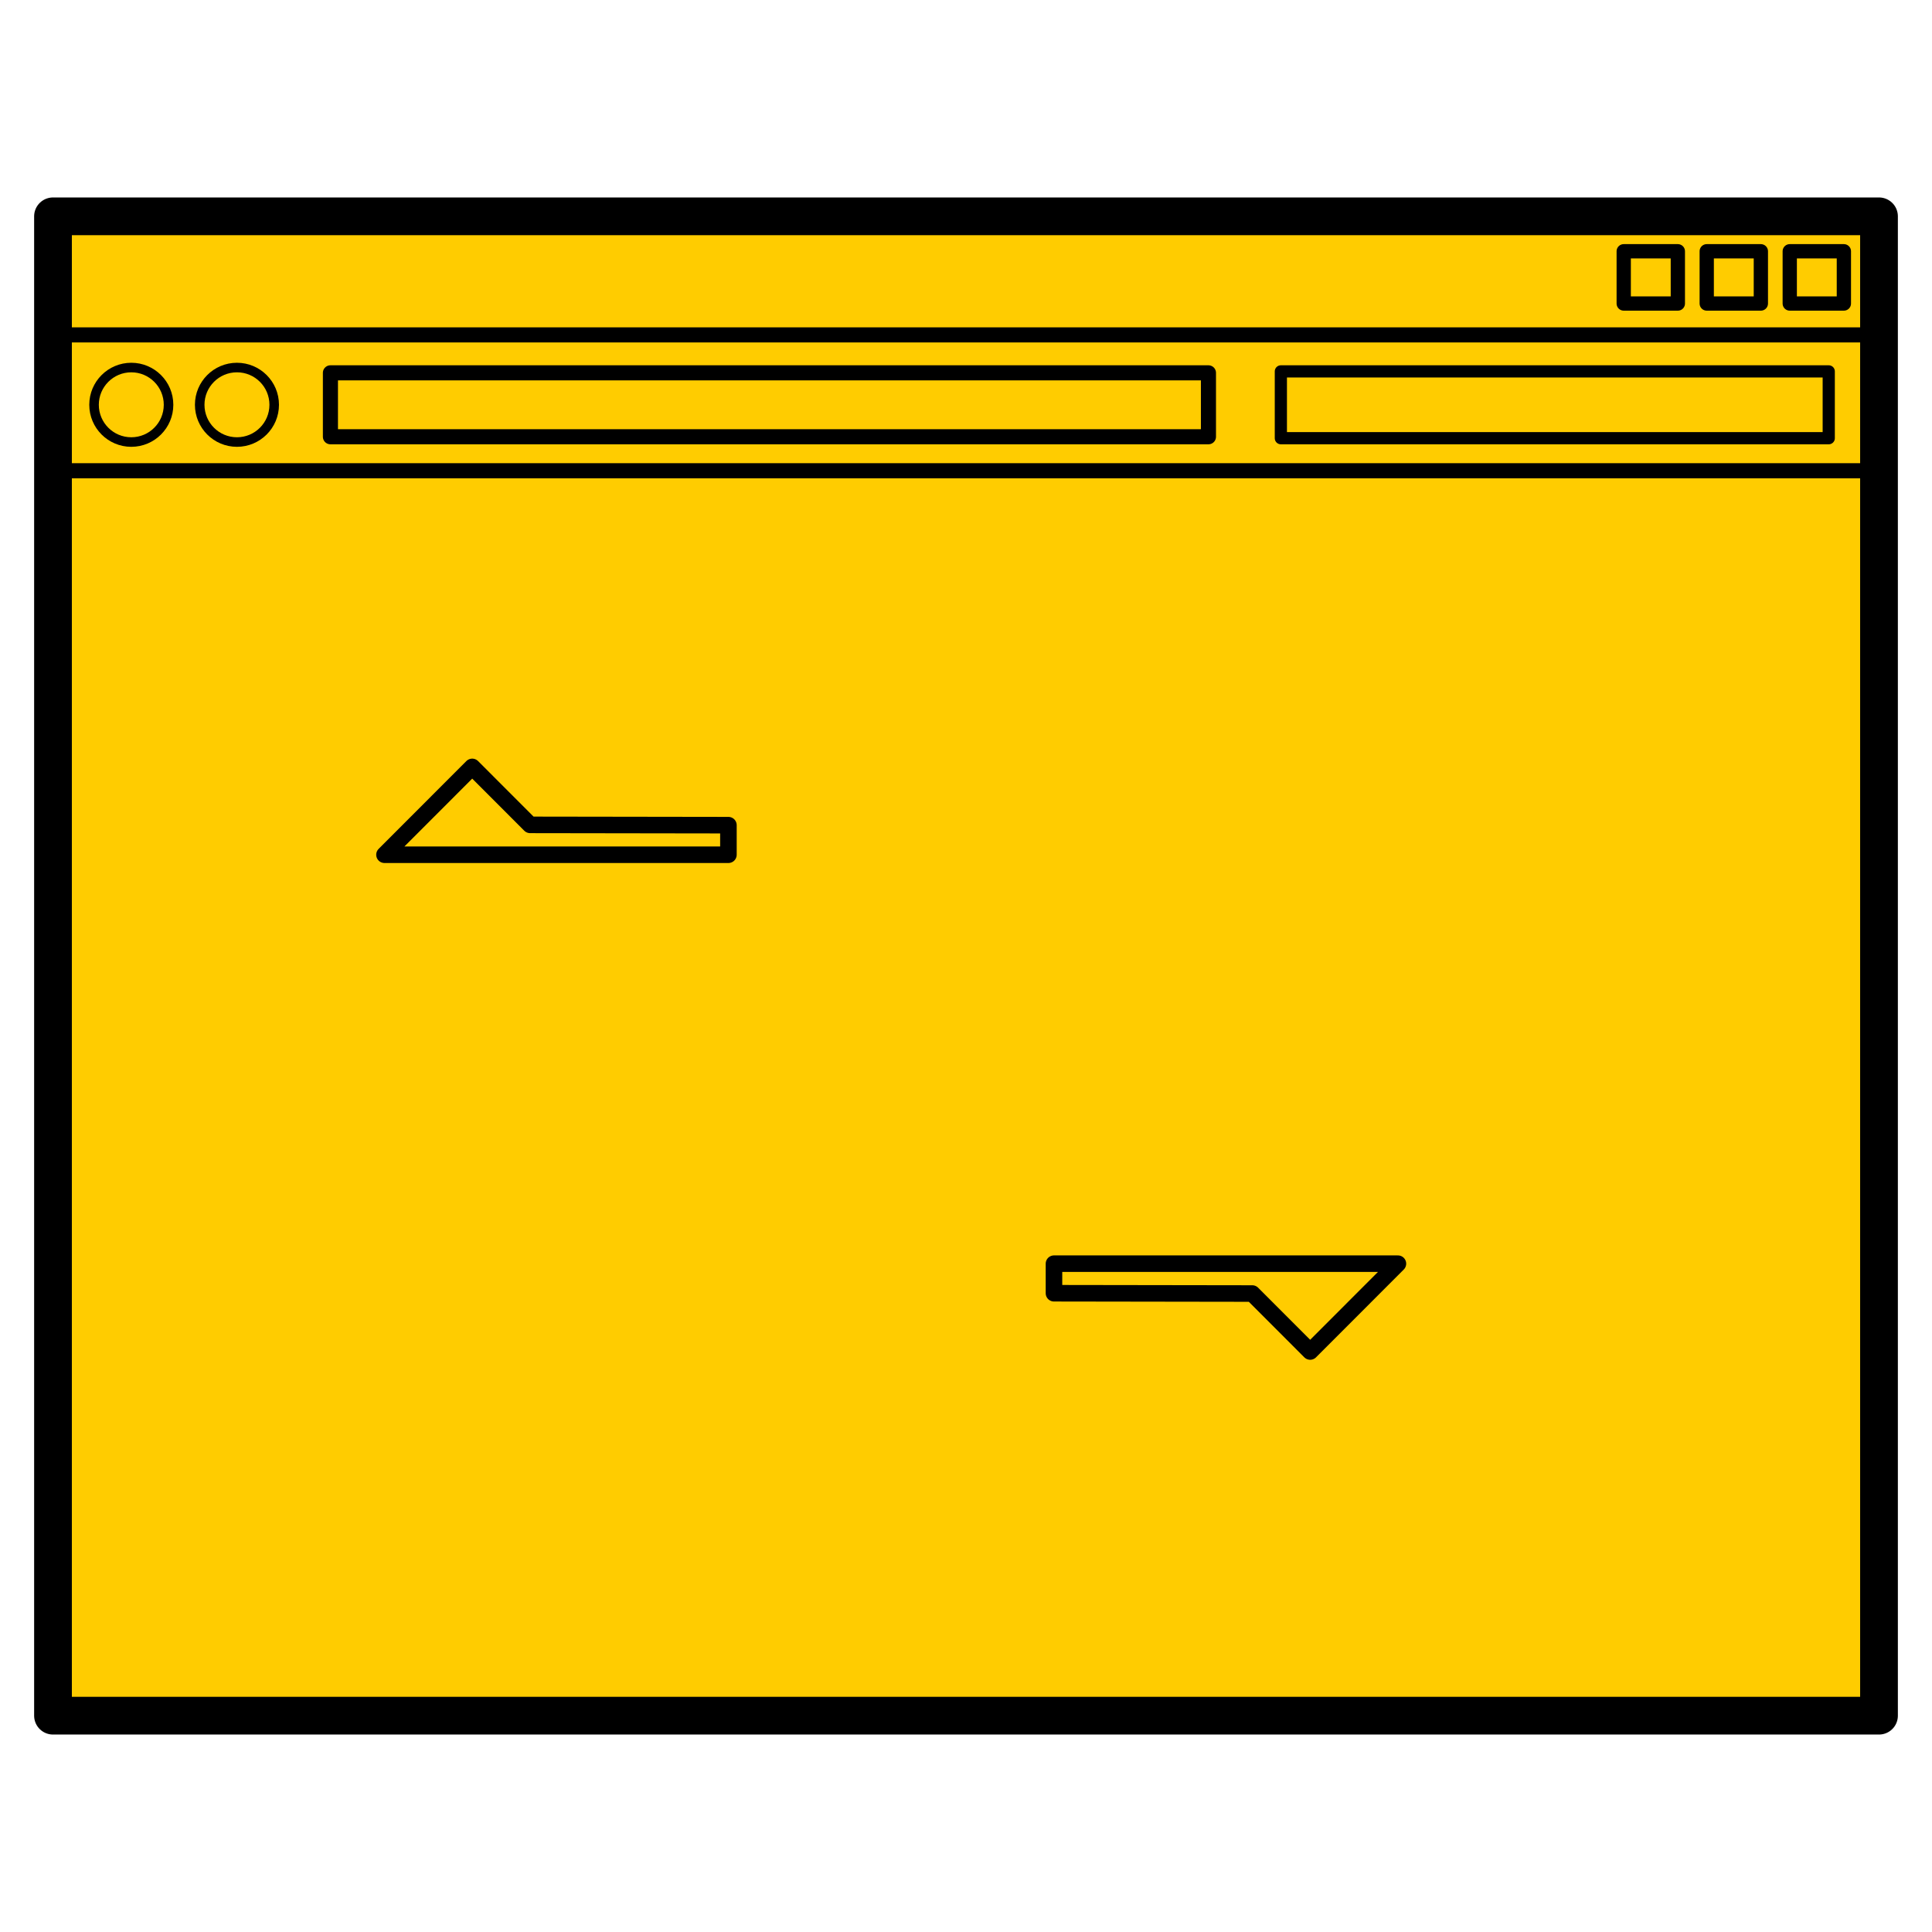
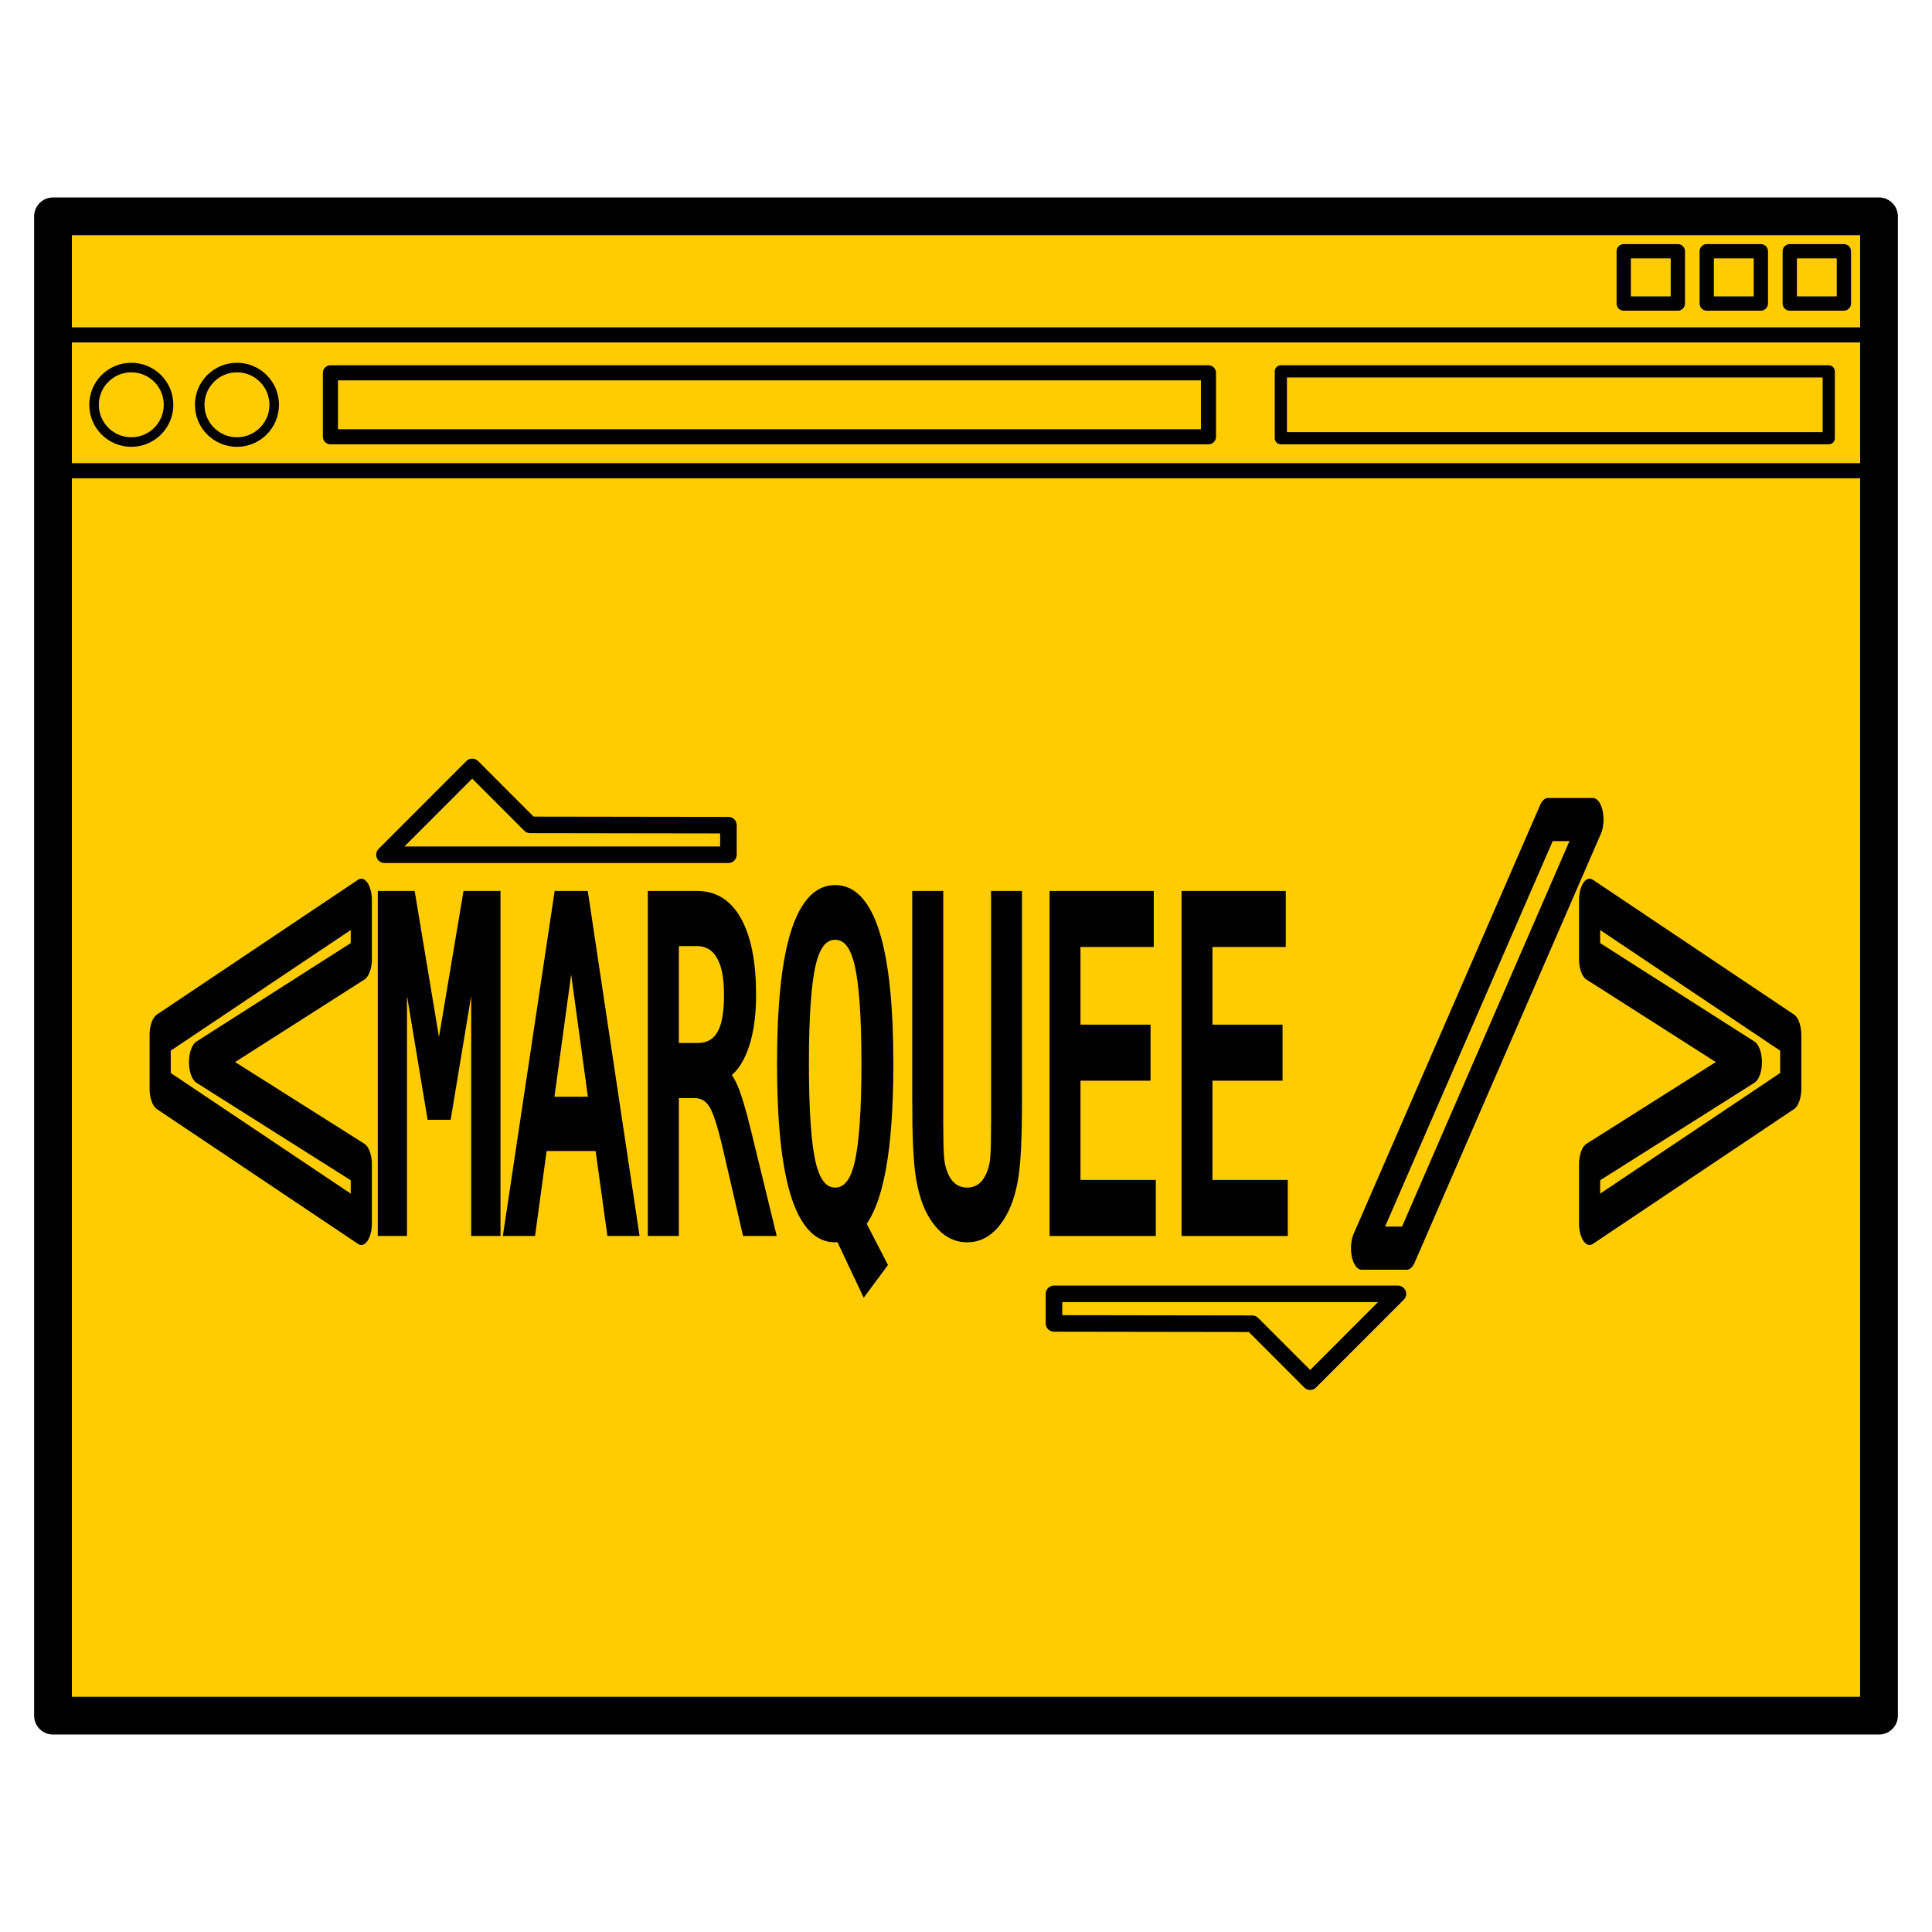
- <svg xmlns="http://www.w3.org/2000/svg" xmlns:xlink="http://www.w3.org/1999/xlink" width="512" height="512" viewBox="0 0 512 512" version="1.1" id="svg8">
+ <svg xmlns="http://www.w3.org/2000/svg" width="512" height="512" viewBox="0 0 512 512" version="1.1" id="svg8">
  <defs id="defs2">
    <clipPath clipPathUnits="userSpaceOnUse" id="clipPath877">
-       <use x="0" y="0" xlink:href="#g873" id="use879" width="100%" height="100%" />
+       <g transform="translate(7.50455e-7,-2.215726e-6)" id="use879" style="stroke:#000000;stroke-width:4;stroke-miterlimit:4;stroke-dasharray:none;stroke-opacity:1">
+         <g aria-label="&lt;MARQUEE /&gt;" transform="scale(0.7006364,1.427274)" style="font-style:normal;font-weight:normal;font-size:94.638px;line-height:1.25;font-family:sans-serif;letter-spacing:0px;word-spacing:0px;display:inline;fill:#000000;fill-opacity:1;stroke:#000000;stroke-width:4;stroke-miterlimit:4;stroke-dasharray:none;stroke-opacity:1" id="g922">
+           <path d="m 104.048,151.638 -69.771,21.832 69.771,21.627 v 12.485 L 17.285,179.064 v -11.325 l 86.763,-28.517 z" style="font-style:normal;font-variant:normal;font-weight:normal;font-stretch:normal;font-family:'DejaVu Sans Mono';-inkscape-font-specification:'DejaVu Sans Mono';fill:#ffcc00;fill-opacity:1;stroke:#000000;stroke-width:9.119;stroke-linecap:round;stroke-linejoin:round;stroke-miterlimit:4;stroke-dasharray:none;stroke-opacity:1" id="path902" />
+           <path d="m 113.147,139.253 h 12.477 l 11.922,35.119 12.015,-35.119 h 12.523 v 68.991 h -8.641 v -60.951 l -12.292,36.367 h -7.07 l -12.338,-36.367 v 60.951 h -8.595 z" style="font-style:normal;font-variant:normal;font-weight:normal;font-stretch:normal;font-family:'DejaVu Sans Mono';-inkscape-font-specification:'DejaVu Sans Mono';stroke:#000000;stroke-width:4;stroke-miterlimit:4;stroke-dasharray:none;stroke-opacity:1" id="path904" />
+           <path d="m 194.568,147.478 -9.843,35.304 h 19.685 z m -5.638,-8.225 h 11.321 l 21.118,68.991 h -9.658 l -5.083,-17.976 h -24.168 l -4.991,17.976 h -9.658 z" style="font-style:normal;font-variant:normal;font-weight:normal;font-stretch:normal;font-family:'DejaVu Sans Mono';-inkscape-font-specification:'DejaVu Sans Mono';stroke:#000000;stroke-width:4;stroke-miterlimit:4;stroke-dasharray:none;stroke-opacity:1" id="path906" />
+           <path d="m 258.153,175.666 q 3.604,0.924 6.146,3.512 2.542,2.542 6.331,10.212 l 9.381,18.854 h -10.027 l -8.225,-17.421 q -3.558,-7.44 -6.423,-9.565 -2.819,-2.172 -7.394,-2.172 h -8.918 v 29.158 h -9.381 v -68.991 h 19.223 q 11.368,0 17.421,5.129 6.053,5.129 6.053,14.833 0,6.839 -3.743,11.183 -3.697,4.298 -10.443,5.268 z M 239.022,146.924 v 24.491 h 10.212 q 6.7,0 9.981,-3.004 3.281,-3.004 3.281,-9.196 0,-5.961 -3.512,-9.103 -3.466,-3.188 -10.12,-3.188 z" style="font-style:normal;font-variant:normal;font-weight:normal;font-stretch:normal;font-family:'DejaVu Sans Mono';-inkscape-font-specification:'DejaVu Sans Mono';stroke:#000000;stroke-width:4;stroke-miterlimit:4;stroke-dasharray:none;stroke-opacity:1" id="path908" />
+           <path d="m 310.231,209.492 q -0.323,0 -0.924,0.046 -0.601,0.046 -0.97,0.046 -11.552,0 -17.282,-8.872 -5.684,-8.872 -5.684,-26.894 0,-18.068 5.684,-26.94 5.73,-8.872 17.375,-8.872 11.691,0 17.375,8.872 5.73,8.872 5.73,26.94 0,13.586 -3.188,21.903 -3.142,8.272 -9.565,11.599 l 9.242,8.78 -6.978,4.621 z m 11.552,-35.674 q 0,-15.203 -3.142,-21.719 -3.096,-6.516 -10.212,-6.516 -7.07,0 -10.212,6.516 -3.096,6.516 -3.096,21.719 0,15.157 3.096,21.672 3.142,6.516 10.212,6.516 7.116,0 10.212,-6.469 3.142,-6.516 3.142,-21.719 z" style="font-style:normal;font-variant:normal;font-weight:normal;font-stretch:normal;font-family:'DejaVu Sans Mono';-inkscape-font-specification:'DejaVu Sans Mono';stroke:#000000;stroke-width:4;stroke-miterlimit:4;stroke-dasharray:none;stroke-opacity:1" id="path910" />
+           <path d="m 343.687,181.766 v -42.513 h 9.381 v 46.764 q 0,5.037 0.277,7.209 0.277,2.126 0.97,3.281 1.479,2.726 4.251,4.113 2.819,1.386 6.793,1.386 4.02,0 6.793,-1.386 2.773,-1.386 4.298,-4.113 0.693,-1.155 0.97,-3.281 0.277,-2.126 0.277,-7.116 v -46.857 h 9.334 v 42.513 q 0,10.582 -1.34,15.064 -1.294,4.436 -4.529,7.347 -3.05,2.726 -6.978,4.066 -3.928,1.34 -8.826,1.34 -4.852,0 -8.78,-1.34 -3.928,-1.34 -7.024,-4.066 -3.188,-2.865 -4.529,-7.394 -1.34,-4.575 -1.34,-15.018 z" style="font-style:normal;font-variant:normal;font-weight:normal;font-stretch:normal;font-family:'DejaVu Sans Mono';-inkscape-font-specification:'DejaVu Sans Mono';stroke:#000000;stroke-width:4;stroke-miterlimit:4;stroke-dasharray:none;stroke-opacity:1" id="path912" />
+           <path d="m 402.928,139.253 h 40.942 v 7.856 h -31.607 v 20.425 h 30.221 v 7.856 h -30.221 v 24.999 h 32.485 v 7.856 h -41.82 z" style="font-style:normal;font-variant:normal;font-weight:normal;font-stretch:normal;font-family:'DejaVu Sans Mono';-inkscape-font-specification:'DejaVu Sans Mono';stroke:#000000;stroke-width:4;stroke-miterlimit:4;stroke-dasharray:none;stroke-opacity:1" id="path914" />
+           <path d="m 459.858,139.253 h 40.942 v 7.856 h -31.607 v 20.425 h 30.221 v 7.856 h -30.221 v 24.999 h 32.485 v 7.856 h -41.82 z" style="font-style:normal;font-variant:normal;font-weight:normal;font-stretch:normal;font-family:'DejaVu Sans Mono';-inkscape-font-specification:'DejaVu Sans Mono';stroke:#000000;stroke-width:4;stroke-miterlimit:4;stroke-dasharray:none;stroke-opacity:1" id="path916" />
+           <path style="font-style:normal;font-variant:normal;font-weight:normal;font-stretch:normal;font-family:'DejaVu Sans Mono';-inkscape-font-specification:'DejaVu Sans Mono';fill:#ffcc00;stroke:#000000;stroke-width:9.119;stroke-linecap:round;stroke-linejoin:round;stroke-miterlimit:4;stroke-dasharray:none;stroke-opacity:1" d="m 615.904,122.147 h 19.41 l -80.298,90.673 h -19.513 z" id="path918" />
+           <path id="path920" style="font-style:normal;font-variant:normal;font-weight:normal;font-stretch:normal;font-family:'DejaVu Sans Mono';-inkscape-font-specification:'DejaVu Sans Mono';fill:#ffcc00;fill-opacity:1;stroke:#000000;stroke-width:9.119;stroke-linecap:round;stroke-linejoin:round;stroke-miterlimit:4;stroke-dasharray:none;stroke-opacity:1" d="m 633.868,151.638 69.771,21.832 -69.771,21.627 v 12.485 l 86.763,-28.517 v -11.325 l -86.763,-28.517 z" />
+         </g>
+       </g>
    </clipPath>
  </defs>
  <g id="layer1" transform="translate(0,-161.5334)" style="display:none">
    <path style="fill:#ffcc00;fill-opacity:1;fill-rule:nonzero;stroke:#000000;stroke-width:4;stroke-linecap:round;stroke-linejoin:bevel;stroke-miterlimit:4;stroke-dasharray:none;stroke-opacity:1" id="path1043" ry="5.245" rx="4.002" cy="259.288" cx="210.748" d="" />
    <text xml:space="preserve" style="font-style:normal;font-weight:normal;font-size:66.306px;line-height:1.25;font-family:sans-serif;letter-spacing:0px;word-spacing:0px;fill:#000000;fill-opacity:1;stroke:none;stroke-width:1.658" x="36.603" y="435.306" id="text840">
      <tspan id="tspan838" x="36.603" y="435.306" style="font-style:normal;font-variant:normal;font-weight:normal;font-stretch:normal;font-family:'DejaVu Sans Mono';-inkscape-font-specification:'DejaVu Sans Mono';stroke-width:1.658">&lt;MARQUEE /&gt;</tspan>
    </text>
  </g>
  <g id="layer2">
-     <g id="g877" transform="translate(0,33.99984)">
-       <rect y="23.328" x="14.045" height="397.344" width="483.91" id="rect846" style="fill:#ffcc00;fill-opacity:1;fill-rule:nonzero;stroke:#000000;stroke-width:10;stroke-linecap:round;stroke-linejoin:round;stroke-miterlimit:4;stroke-dasharray:none;stroke-dashoffset:0;stroke-opacity:1" />
-       <g transform="matrix(0.8768834,0,0,0.8777092,31.82626,30.16914)" style="stroke:#000000;stroke-width:4;stroke-miterlimit:4;stroke-dasharray:none;stroke-opacity:1" clip-path="url(#clipPath877)" id="g875">
-         <g style="stroke:#000000;stroke-width:4;stroke-miterlimit:4;stroke-dasharray:none;stroke-opacity:1" id="g873">
-           <g id="text840-2" style="font-style:normal;font-weight:normal;font-size:94.638px;line-height:1.25;font-family:sans-serif;letter-spacing:0px;word-spacing:0px;display:inline;fill:#000000;fill-opacity:1;stroke:#000000;stroke-width:4;stroke-miterlimit:4;stroke-dasharray:none;stroke-opacity:1" transform="scale(0.7006364,1.427274)" aria-label="&lt;MARQUEE /&gt;">
-             <path id="path881" style="font-style:normal;font-variant:normal;font-weight:normal;font-stretch:normal;font-family:'DejaVu Sans Mono';-inkscape-font-specification:'DejaVu Sans Mono';fill:#ffcc00;fill-opacity:1;stroke:#000000;stroke-width:9.119;stroke-linecap:round;stroke-linejoin:round;stroke-miterlimit:4;stroke-dasharray:none;stroke-opacity:1" d="m 104.048,151.638 -69.771,21.832 69.771,21.627 v 12.485 L 17.285,179.064 v -11.325 l 86.763,-28.517 z" />
-             <path id="path883" style="font-style:normal;font-variant:normal;font-weight:normal;font-stretch:normal;font-family:'DejaVu Sans Mono';-inkscape-font-specification:'DejaVu Sans Mono';stroke:#000000;stroke-width:4;stroke-miterlimit:4;stroke-dasharray:none;stroke-opacity:1" d="m 113.147,139.253 h 12.477 l 11.922,35.119 12.015,-35.119 h 12.523 v 68.991 h -8.641 v -60.951 l -12.292,36.367 h -7.07 l -12.338,-36.367 v 60.951 h -8.595 z" />
-             <path id="path885" style="font-style:normal;font-variant:normal;font-weight:normal;font-stretch:normal;font-family:'DejaVu Sans Mono';-inkscape-font-specification:'DejaVu Sans Mono';stroke:#000000;stroke-width:4;stroke-miterlimit:4;stroke-dasharray:none;stroke-opacity:1" d="m 194.568,147.478 -9.843,35.304 h 19.685 z m -5.638,-8.225 h 11.321 l 21.118,68.991 h -9.658 l -5.083,-17.976 h -24.168 l -4.991,17.976 h -9.658 z" />
-             <path id="path887" style="font-style:normal;font-variant:normal;font-weight:normal;font-stretch:normal;font-family:'DejaVu Sans Mono';-inkscape-font-specification:'DejaVu Sans Mono';stroke:#000000;stroke-width:4;stroke-miterlimit:4;stroke-dasharray:none;stroke-opacity:1" d="m 258.153,175.666 q 3.604,0.924 6.146,3.512 2.542,2.542 6.331,10.212 l 9.381,18.854 h -10.027 l -8.225,-17.421 q -3.558,-7.44 -6.423,-9.565 -2.819,-2.172 -7.394,-2.172 h -8.918 v 29.158 h -9.381 v -68.991 h 19.223 q 11.368,0 17.421,5.129 6.053,5.129 6.053,14.833 0,6.839 -3.743,11.183 -3.697,4.298 -10.443,5.268 z M 239.022,146.924 v 24.491 h 10.212 q 6.7,0 9.981,-3.004 3.281,-3.004 3.281,-9.196 0,-5.961 -3.512,-9.103 -3.466,-3.188 -10.12,-3.188 z" />
-             <path id="path889" style="font-style:normal;font-variant:normal;font-weight:normal;font-stretch:normal;font-family:'DejaVu Sans Mono';-inkscape-font-specification:'DejaVu Sans Mono';stroke:#000000;stroke-width:4;stroke-miterlimit:4;stroke-dasharray:none;stroke-opacity:1" d="m 310.231,209.492 q -0.323,0 -0.924,0.046 -0.601,0.046 -0.97,0.046 -11.552,0 -17.282,-8.872 -5.684,-8.872 -5.684,-26.894 0,-18.068 5.684,-26.94 5.73,-8.872 17.375,-8.872 11.691,0 17.375,8.872 5.73,8.872 5.73,26.94 0,13.586 -3.188,21.903 -3.142,8.272 -9.565,11.599 l 9.242,8.78 -6.978,4.621 z m 11.552,-35.674 q 0,-15.203 -3.142,-21.719 -3.096,-6.516 -10.212,-6.516 -7.07,0 -10.212,6.516 -3.096,6.516 -3.096,21.719 0,15.157 3.096,21.672 3.142,6.516 10.212,6.516 7.116,0 10.212,-6.469 3.142,-6.516 3.142,-21.719 z" />
-             <path id="path891" style="font-style:normal;font-variant:normal;font-weight:normal;font-stretch:normal;font-family:'DejaVu Sans Mono';-inkscape-font-specification:'DejaVu Sans Mono';stroke:#000000;stroke-width:4;stroke-miterlimit:4;stroke-dasharray:none;stroke-opacity:1" d="m 343.687,181.766 v -42.513 h 9.381 v 46.764 q 0,5.037 0.277,7.209 0.277,2.126 0.97,3.281 1.479,2.726 4.251,4.113 2.819,1.386 6.793,1.386 4.02,0 6.793,-1.386 2.773,-1.386 4.298,-4.113 0.693,-1.155 0.97,-3.281 0.277,-2.126 0.277,-7.116 v -46.857 h 9.334 v 42.513 q 0,10.582 -1.34,15.064 -1.294,4.436 -4.529,7.347 -3.05,2.726 -6.978,4.066 -3.928,1.34 -8.826,1.34 -4.852,0 -8.78,-1.34 -3.928,-1.34 -7.024,-4.066 -3.188,-2.865 -4.529,-7.394 -1.34,-4.575 -1.34,-15.018 z" />
-             <path id="path893" style="font-style:normal;font-variant:normal;font-weight:normal;font-stretch:normal;font-family:'DejaVu Sans Mono';-inkscape-font-specification:'DejaVu Sans Mono';stroke:#000000;stroke-width:4;stroke-miterlimit:4;stroke-dasharray:none;stroke-opacity:1" d="m 402.928,139.253 h 40.942 v 7.856 h -31.607 v 20.425 h 30.221 v 7.856 h -30.221 v 24.999 h 32.485 v 7.856 h -41.82 z" />
-             <path id="path895" style="font-style:normal;font-variant:normal;font-weight:normal;font-stretch:normal;font-family:'DejaVu Sans Mono';-inkscape-font-specification:'DejaVu Sans Mono';stroke:#000000;stroke-width:4;stroke-miterlimit:4;stroke-dasharray:none;stroke-opacity:1" d="m 459.858,139.253 h 40.942 v 7.856 h -31.607 v 20.425 h 30.221 v 7.856 h -30.221 v 24.999 h 32.485 v 7.856 h -41.82 z" />
-             <path id="path897" d="m 615.904,122.147 h 19.41 l -80.298,90.673 h -19.513 z" style="font-style:normal;font-variant:normal;font-weight:normal;font-stretch:normal;font-family:'DejaVu Sans Mono';-inkscape-font-specification:'DejaVu Sans Mono';fill:#ffcc00;stroke:#000000;stroke-width:9.119;stroke-linecap:round;stroke-linejoin:round;stroke-miterlimit:4;stroke-dasharray:none;stroke-opacity:1" />
-             <path d="m 633.868,151.638 69.771,21.832 -69.771,21.627 v 12.485 l 86.763,-28.517 v -11.325 l -86.763,-28.517 z" style="font-style:normal;font-variant:normal;font-weight:normal;font-stretch:normal;font-family:'DejaVu Sans Mono';-inkscape-font-specification:'DejaVu Sans Mono';fill:#ffcc00;fill-opacity:1;stroke:#000000;stroke-width:9.119;stroke-linecap:round;stroke-linejoin:round;stroke-miterlimit:4;stroke-dasharray:none;stroke-opacity:1" id="path917" />
-           </g>
-         </g>
-       </g>
-       <path d="m 140.49,184.6 -15.346,-15.361 -23.252,23.274 h 91.147 v -7.835 l -52.549,-0.078" style="fill:#ffcc00;stroke:#000000;stroke-width:4.386;stroke-linecap:round;stroke-linejoin:round;stroke-miterlimit:4;stroke-dasharray:none;stroke-opacity:1" id="path845" />
-       <path d="m 331.864,308.8 15.346,15.361 23.252,-23.274 h -91.147 v 7.835 l 52.549,0.078" style="fill:#ffcc00;stroke:#000000;stroke-width:4.386;stroke-linecap:round;stroke-linejoin:round;stroke-miterlimit:4;stroke-dasharray:none;stroke-opacity:1" id="path845-3" />
-       <path id="path848" d="M 14.045,54.751 H 497.955" style="fill:none;stroke:#000000;stroke-width:4;stroke-linecap:butt;stroke-linejoin:miter;stroke-miterlimit:4;stroke-dasharray:none;stroke-opacity:1" />
-       <rect y="32.587" x="474.302" height="13.849" width="14.344" id="rect850" style="fill:#ffcc00;fill-opacity:1;fill-rule:nonzero;stroke:#000000;stroke-width:3.782;stroke-linecap:round;stroke-linejoin:round;stroke-miterlimit:4;stroke-dasharray:none;stroke-dashoffset:0;stroke-opacity:1" />
-       <rect style="fill:#ffcc00;fill-opacity:1;fill-rule:nonzero;stroke:#000000;stroke-width:3.782;stroke-linecap:round;stroke-linejoin:round;stroke-miterlimit:4;stroke-dasharray:none;stroke-dashoffset:0;stroke-opacity:1" id="rect852" width="14.344" height="13.849" x="452.302" y="32.587" />
-       <rect y="32.587" x="430.302" height="13.849" width="14.344" id="rect854" style="fill:#ffcc00;fill-opacity:1;fill-rule:nonzero;stroke:#000000;stroke-width:3.782;stroke-linecap:round;stroke-linejoin:round;stroke-miterlimit:4;stroke-dasharray:none;stroke-dashoffset:0;stroke-opacity:1" />
-       <path style="fill:none;stroke:#000000;stroke-width:4;stroke-linecap:butt;stroke-linejoin:miter;stroke-miterlimit:4;stroke-dasharray:none;stroke-opacity:1" d="M 14.045,90.751 H 497.955" id="path856" />
-       <circle r="9.872" cy="73.274" cx="34.795" id="path862" style="fill:#ffcc00;fill-opacity:1;fill-rule:nonzero;stroke:#000000;stroke-width:2.531;stroke-linecap:round;stroke-linejoin:round;stroke-miterlimit:4;stroke-dasharray:none;stroke-dashoffset:0;stroke-opacity:1" />
-       <circle style="fill:#ffcc00;fill-opacity:1;fill-rule:nonzero;stroke:#000000;stroke-width:2.531;stroke-linecap:round;stroke-linejoin:round;stroke-miterlimit:4;stroke-dasharray:none;stroke-dashoffset:0;stroke-opacity:1" id="circle864" cx="62.795" cy="73.274" r="9.872" />
-       <rect y="64.805" x="87.566" height="16.939" width="232.685" id="rect866" style="fill:#ffcc00;fill-opacity:1;fill-rule:nonzero;stroke:#000000;stroke-width:4;stroke-linecap:round;stroke-linejoin:round;stroke-miterlimit:4;stroke-dasharray:none;stroke-dashoffset:0;stroke-opacity:1" />
-       <rect style="fill:#ffcc00;fill-opacity:1;fill-rule:nonzero;stroke:#000000;stroke-width:3.231;stroke-linecap:round;stroke-linejoin:round;stroke-miterlimit:4;stroke-dasharray:none;stroke-dashoffset:0;stroke-opacity:1" id="rect868" width="145.195" height="17.708" x="339.441" y="64.42" />
+     <rect style="fill:#ffcc00;fill-opacity:1;fill-rule:nonzero;stroke:#000000;stroke-width:10;stroke-linecap:round;stroke-linejoin:round;stroke-miterlimit:4;stroke-dasharray:none;stroke-dashoffset:0;stroke-opacity:1" id="rect846" width="483.91" height="397.344" x="14.045" y="57.328" />
+     <path id="path845-3" style="fill:#ffcc00;stroke:#000000;stroke-width:4.386;stroke-linecap:round;stroke-linejoin:round;stroke-miterlimit:4;stroke-dasharray:none;stroke-opacity:1" d="m 331.864,350.8 15.346,15.361 23.252,-23.274 h -91.147 v 7.835 l 52.549,0.078" />
+     <g aria-label="&lt;MARQUEE /&gt;" transform="matrix(0.6143764,0,0,1.252731,31.82626,64.16897)" style="font-style:normal;font-weight:normal;font-size:94.638px;line-height:1.25;font-family:sans-serif;letter-spacing:0px;word-spacing:0px;display:inline;fill:#000000;fill-opacity:1;stroke:#000000;stroke-width:4;stroke-miterlimit:4;stroke-dasharray:none;stroke-opacity:1" id="text840-2">
+       <path d="m 104.048,151.638 -69.771,21.832 69.771,21.627 v 12.485 L 17.285,179.064 v -11.325 l 86.763,-28.517 z" style="font-style:normal;font-variant:normal;font-weight:normal;font-stretch:normal;font-family:'DejaVu Sans Mono';-inkscape-font-specification:'DejaVu Sans Mono';fill:#ffcc00;fill-opacity:1;stroke:#000000;stroke-width:9.119;stroke-linecap:round;stroke-linejoin:round;stroke-miterlimit:4;stroke-dasharray:none;stroke-opacity:1" id="path881" />
+       <path d="m 113.147,139.253 h 12.477 l 11.922,35.119 12.015,-35.119 h 12.523 v 68.991 h -8.641 v -60.951 l -12.292,36.367 h -7.07 l -12.338,-36.367 v 60.951 h -8.595 z" style="font-style:normal;font-variant:normal;font-weight:normal;font-stretch:normal;font-family:'DejaVu Sans Mono';-inkscape-font-specification:'DejaVu Sans Mono';stroke:#000000;stroke-width:4;stroke-miterlimit:4;stroke-dasharray:none;stroke-opacity:1" id="path883" />
+       <path d="m 194.568,147.478 -9.843,35.304 h 19.685 z m -5.638,-8.225 h 11.321 l 21.118,68.991 h -9.658 l -5.083,-17.976 h -24.168 l -4.991,17.976 h -9.658 z" style="font-style:normal;font-variant:normal;font-weight:normal;font-stretch:normal;font-family:'DejaVu Sans Mono';-inkscape-font-specification:'DejaVu Sans Mono';stroke:#000000;stroke-width:4;stroke-miterlimit:4;stroke-dasharray:none;stroke-opacity:1" id="path885" />
+       <path d="m 258.153,175.666 q 3.604,0.924 6.146,3.512 2.542,2.542 6.331,10.212 l 9.381,18.854 h -10.027 l -8.225,-17.421 q -3.558,-7.44 -6.423,-9.565 -2.819,-2.172 -7.394,-2.172 h -8.918 v 29.158 h -9.381 v -68.991 h 19.223 q 11.368,0 17.421,5.129 6.053,5.129 6.053,14.833 0,6.839 -3.743,11.183 -3.697,4.298 -10.443,5.268 z M 239.022,146.924 v 24.491 h 10.212 q 6.7,0 9.981,-3.004 3.281,-3.004 3.281,-9.196 0,-5.961 -3.512,-9.103 -3.466,-3.188 -10.12,-3.188 z" style="font-style:normal;font-variant:normal;font-weight:normal;font-stretch:normal;font-family:'DejaVu Sans Mono';-inkscape-font-specification:'DejaVu Sans Mono';stroke:#000000;stroke-width:4;stroke-miterlimit:4;stroke-dasharray:none;stroke-opacity:1" id="path887" />
+       <path d="m 310.231,209.492 q -0.323,0 -0.924,0.046 -0.601,0.046 -0.97,0.046 -11.552,0 -17.282,-8.872 -5.684,-8.872 -5.684,-26.894 0,-18.068 5.684,-26.94 5.73,-8.872 17.375,-8.872 11.691,0 17.375,8.872 5.73,8.872 5.73,26.94 0,13.586 -3.188,21.903 -3.142,8.272 -9.565,11.599 l 9.242,8.78 -6.978,4.621 z m 11.552,-35.674 q 0,-15.203 -3.142,-21.719 -3.096,-6.516 -10.212,-6.516 -7.07,0 -10.212,6.516 -3.096,6.516 -3.096,21.719 0,15.157 3.096,21.672 3.142,6.516 10.212,6.516 7.116,0 10.212,-6.469 3.142,-6.516 3.142,-21.719 z" style="font-style:normal;font-variant:normal;font-weight:normal;font-stretch:normal;font-family:'DejaVu Sans Mono';-inkscape-font-specification:'DejaVu Sans Mono';stroke:#000000;stroke-width:4;stroke-miterlimit:4;stroke-dasharray:none;stroke-opacity:1" id="path889" />
+       <path d="m 343.687,181.766 v -42.513 h 9.381 v 46.764 q 0,5.037 0.277,7.209 0.277,2.126 0.97,3.281 1.479,2.726 4.251,4.113 2.819,1.386 6.793,1.386 4.02,0 6.793,-1.386 2.773,-1.386 4.298,-4.113 0.693,-1.155 0.97,-3.281 0.277,-2.126 0.277,-7.116 v -46.857 h 9.334 v 42.513 q 0,10.582 -1.34,15.064 -1.294,4.436 -4.529,7.347 -3.05,2.726 -6.978,4.066 -3.928,1.34 -8.826,1.34 -4.852,0 -8.78,-1.34 -3.928,-1.34 -7.024,-4.066 -3.188,-2.865 -4.529,-7.394 -1.34,-4.575 -1.34,-15.018 z" style="font-style:normal;font-variant:normal;font-weight:normal;font-stretch:normal;font-family:'DejaVu Sans Mono';-inkscape-font-specification:'DejaVu Sans Mono';stroke:#000000;stroke-width:4;stroke-miterlimit:4;stroke-dasharray:none;stroke-opacity:1" id="path891" />
+       <path d="m 402.928,139.253 h 40.942 v 7.856 h -31.607 v 20.425 h 30.221 v 7.856 h -30.221 v 24.999 h 32.485 v 7.856 h -41.82 z" style="font-style:normal;font-variant:normal;font-weight:normal;font-stretch:normal;font-family:'DejaVu Sans Mono';-inkscape-font-specification:'DejaVu Sans Mono';stroke:#000000;stroke-width:4;stroke-miterlimit:4;stroke-dasharray:none;stroke-opacity:1" id="path893" />
+       <path d="m 459.858,139.253 h 40.942 v 7.856 h -31.607 v 20.425 h 30.221 v 7.856 h -30.221 v 24.999 h 32.485 v 7.856 h -41.82 z" style="font-style:normal;font-variant:normal;font-weight:normal;font-stretch:normal;font-family:'DejaVu Sans Mono';-inkscape-font-specification:'DejaVu Sans Mono';stroke:#000000;stroke-width:4;stroke-miterlimit:4;stroke-dasharray:none;stroke-opacity:1" id="path895" />
+       <path style="font-style:normal;font-variant:normal;font-weight:normal;font-stretch:normal;font-family:'DejaVu Sans Mono';-inkscape-font-specification:'DejaVu Sans Mono';fill:#ffcc00;stroke:#000000;stroke-width:9.119;stroke-linecap:round;stroke-linejoin:round;stroke-miterlimit:4;stroke-dasharray:none;stroke-opacity:1" d="m 615.904,122.147 h 19.41 l -80.298,90.673 h -19.513 z" id="path897" />
+       <path id="path917" style="font-style:normal;font-variant:normal;font-weight:normal;font-stretch:normal;font-family:'DejaVu Sans Mono';-inkscape-font-specification:'DejaVu Sans Mono';fill:#ffcc00;fill-opacity:1;stroke:#000000;stroke-width:9.119;stroke-linecap:round;stroke-linejoin:round;stroke-miterlimit:4;stroke-dasharray:none;stroke-opacity:1" d="m 633.868,151.638 69.771,21.832 -69.771,21.627 v 12.485 l 86.763,-28.517 v -11.325 l -86.763,-28.517 z" />
    </g>
+     <path id="path845" style="fill:#ffcc00;stroke:#000000;stroke-width:4.386;stroke-linecap:round;stroke-linejoin:round;stroke-miterlimit:4;stroke-dasharray:none;stroke-opacity:1" d="m 140.49,218.6 -15.346,-15.361 -23.252,23.274 h 91.147 v -7.835 l -52.549,-0.078" />
+     <path style="fill:none;stroke:#000000;stroke-width:4;stroke-linecap:butt;stroke-linejoin:miter;stroke-miterlimit:4;stroke-dasharray:none;stroke-opacity:1" d="M 14.045,88.751 H 497.955" id="path848" />
+     <rect style="fill:#ffcc00;fill-opacity:1;fill-rule:nonzero;stroke:#000000;stroke-width:3.782;stroke-linecap:round;stroke-linejoin:round;stroke-miterlimit:4;stroke-dasharray:none;stroke-dashoffset:0;stroke-opacity:1" id="rect850" width="14.344" height="13.849" x="474.302" y="66.586" />
+     <rect y="66.586" x="452.302" height="13.849" width="14.344" id="rect852" style="fill:#ffcc00;fill-opacity:1;fill-rule:nonzero;stroke:#000000;stroke-width:3.782;stroke-linecap:round;stroke-linejoin:round;stroke-miterlimit:4;stroke-dasharray:none;stroke-dashoffset:0;stroke-opacity:1" />
+     <rect style="fill:#ffcc00;fill-opacity:1;fill-rule:nonzero;stroke:#000000;stroke-width:3.782;stroke-linecap:round;stroke-linejoin:round;stroke-miterlimit:4;stroke-dasharray:none;stroke-dashoffset:0;stroke-opacity:1" id="rect854" width="14.344" height="13.849" x="430.302" y="66.586" />
+     <path id="path856" d="M 14.045,124.751 H 497.955" style="fill:none;stroke:#000000;stroke-width:4;stroke-linecap:butt;stroke-linejoin:miter;stroke-miterlimit:4;stroke-dasharray:none;stroke-opacity:1" />
+     <circle style="fill:#ffcc00;fill-opacity:1;fill-rule:nonzero;stroke:#000000;stroke-width:2.531;stroke-linecap:round;stroke-linejoin:round;stroke-miterlimit:4;stroke-dasharray:none;stroke-dashoffset:0;stroke-opacity:1" id="path862" cx="34.795" cy="107.274" r="9.872" />
+     <circle r="9.872" cy="107.274" cx="62.795" id="circle864" style="fill:#ffcc00;fill-opacity:1;fill-rule:nonzero;stroke:#000000;stroke-width:2.531;stroke-linecap:round;stroke-linejoin:round;stroke-miterlimit:4;stroke-dasharray:none;stroke-dashoffset:0;stroke-opacity:1" />
+     <rect style="fill:#ffcc00;fill-opacity:1;fill-rule:nonzero;stroke:#000000;stroke-width:4;stroke-linecap:round;stroke-linejoin:round;stroke-miterlimit:4;stroke-dasharray:none;stroke-dashoffset:0;stroke-opacity:1" id="rect866" width="232.685" height="16.939" x="87.566" y="98.805" />
+     <rect y="98.42" x="339.441" height="17.708" width="145.195" id="rect868" style="fill:#ffcc00;fill-opacity:1;fill-rule:nonzero;stroke:#000000;stroke-width:3.231;stroke-linecap:round;stroke-linejoin:round;stroke-miterlimit:4;stroke-dasharray:none;stroke-dashoffset:0;stroke-opacity:1" />
  </g>
</svg>
